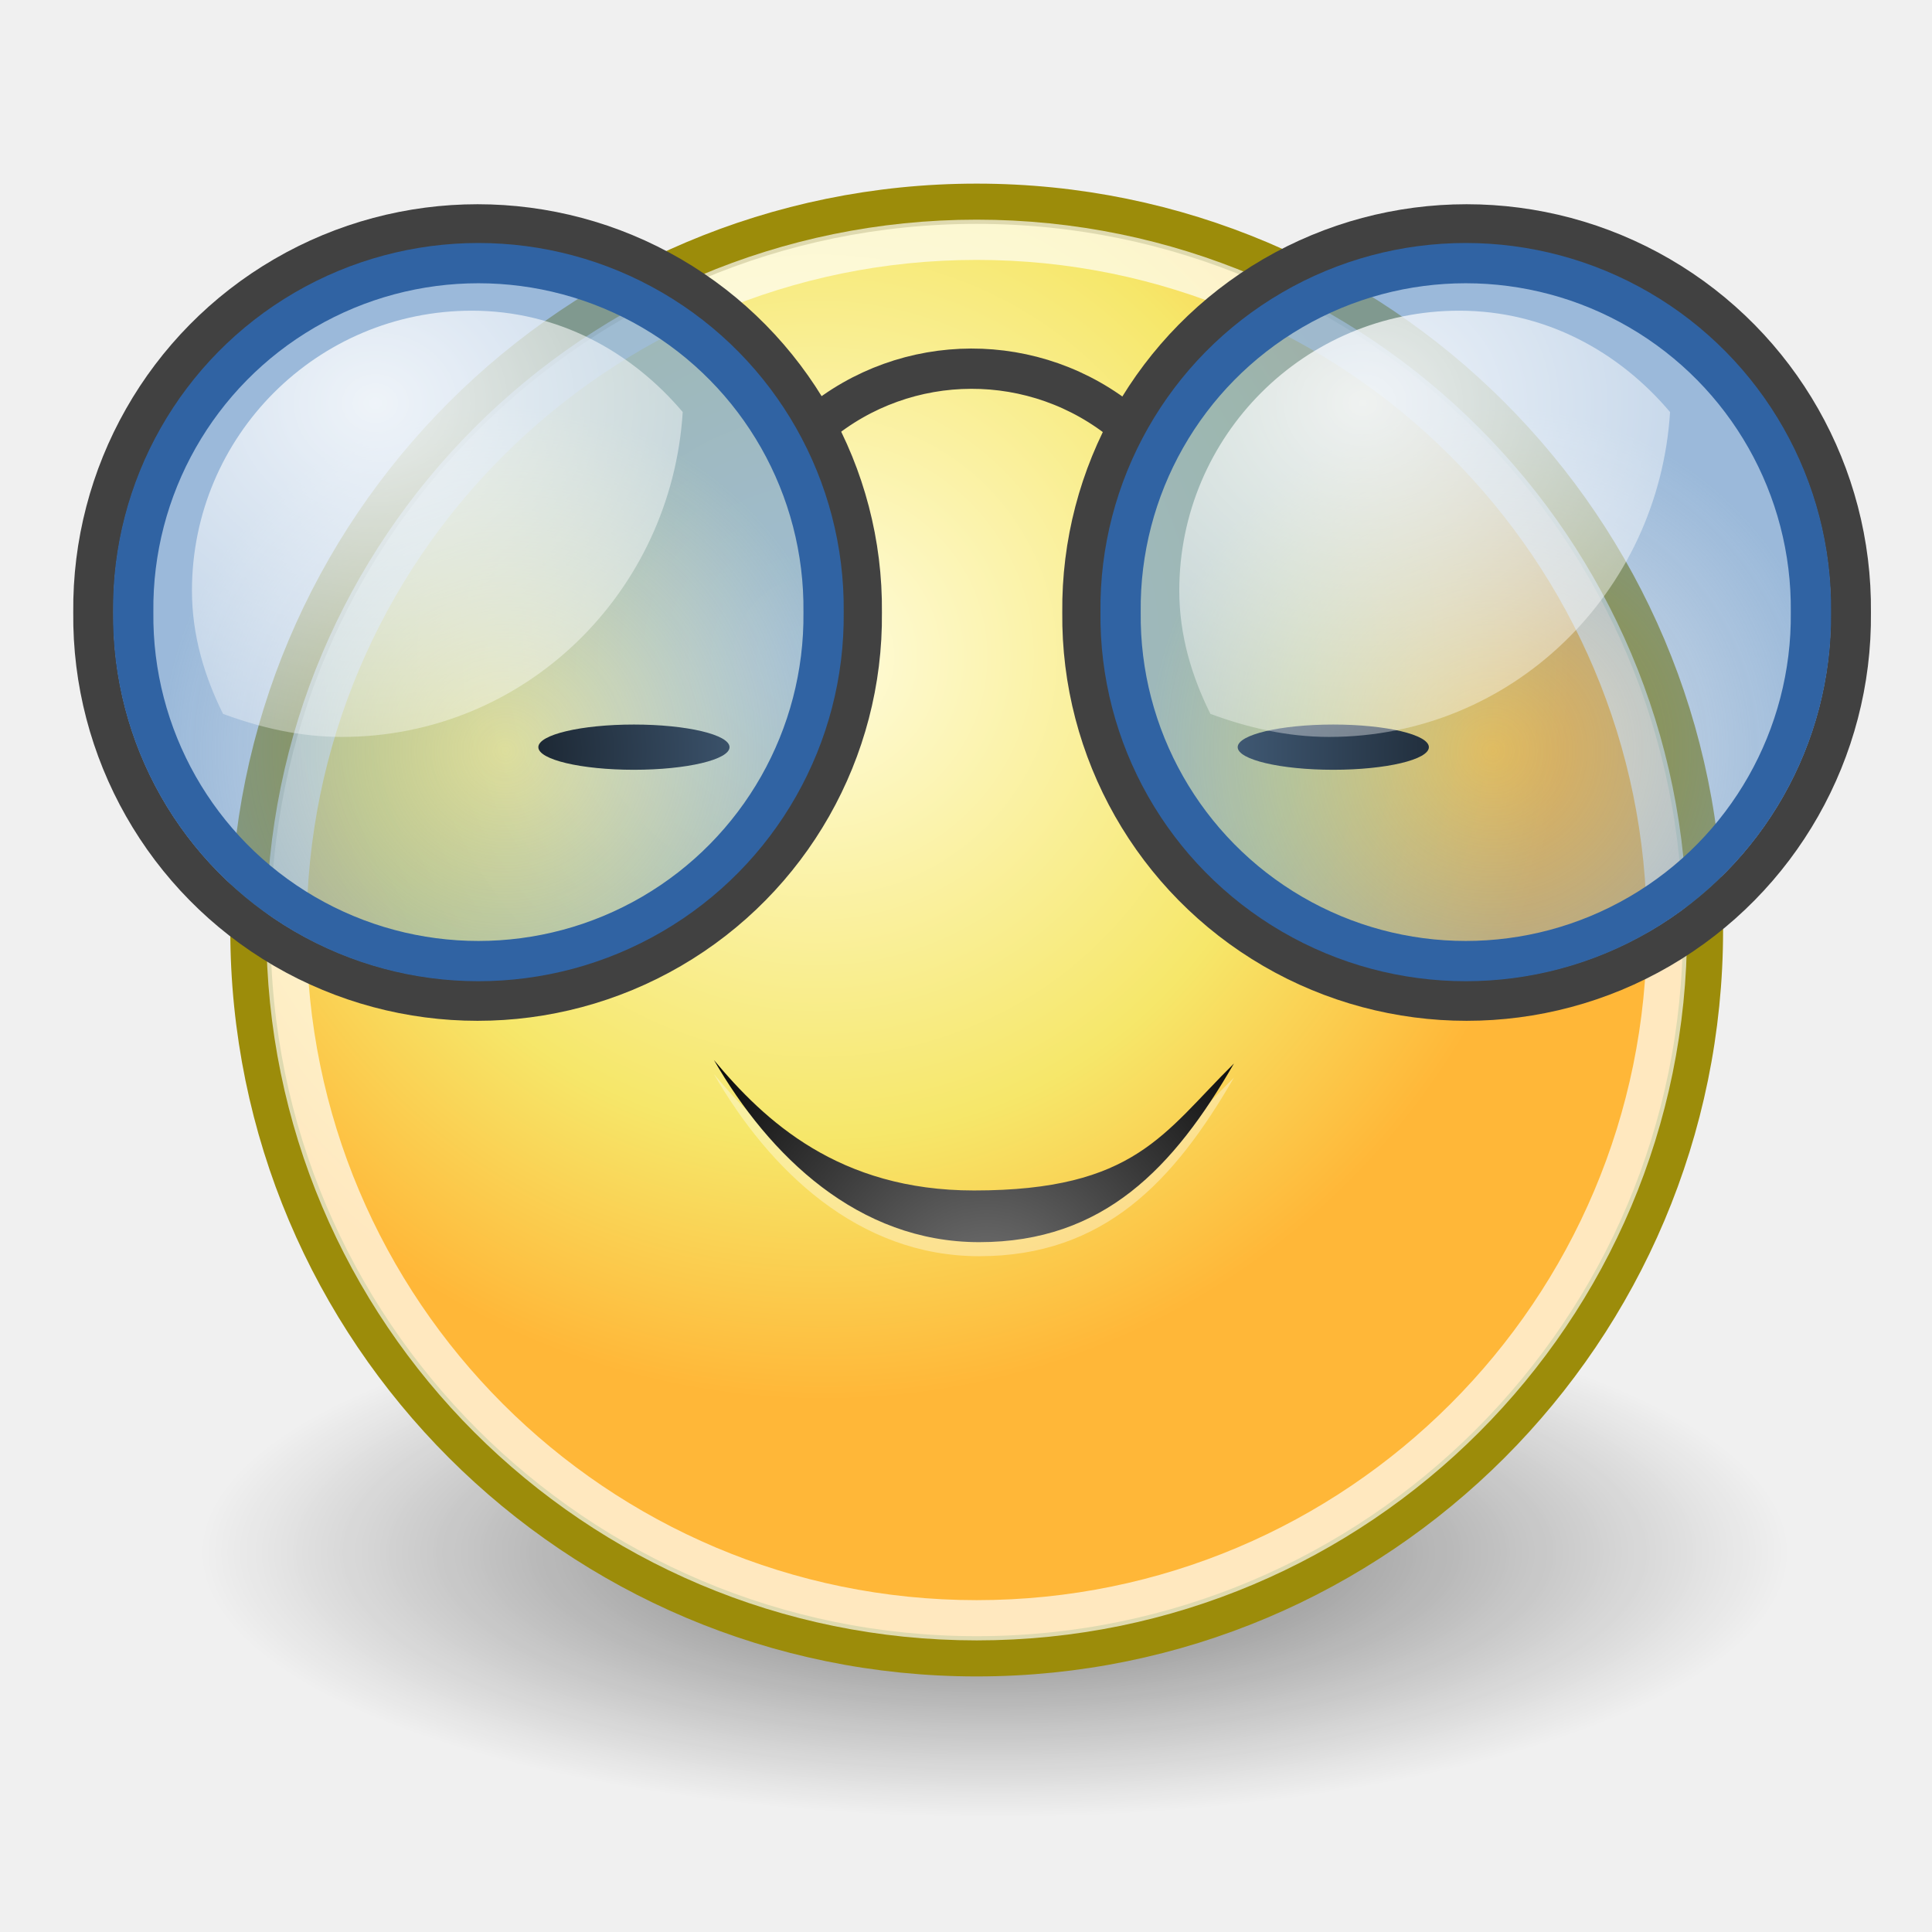
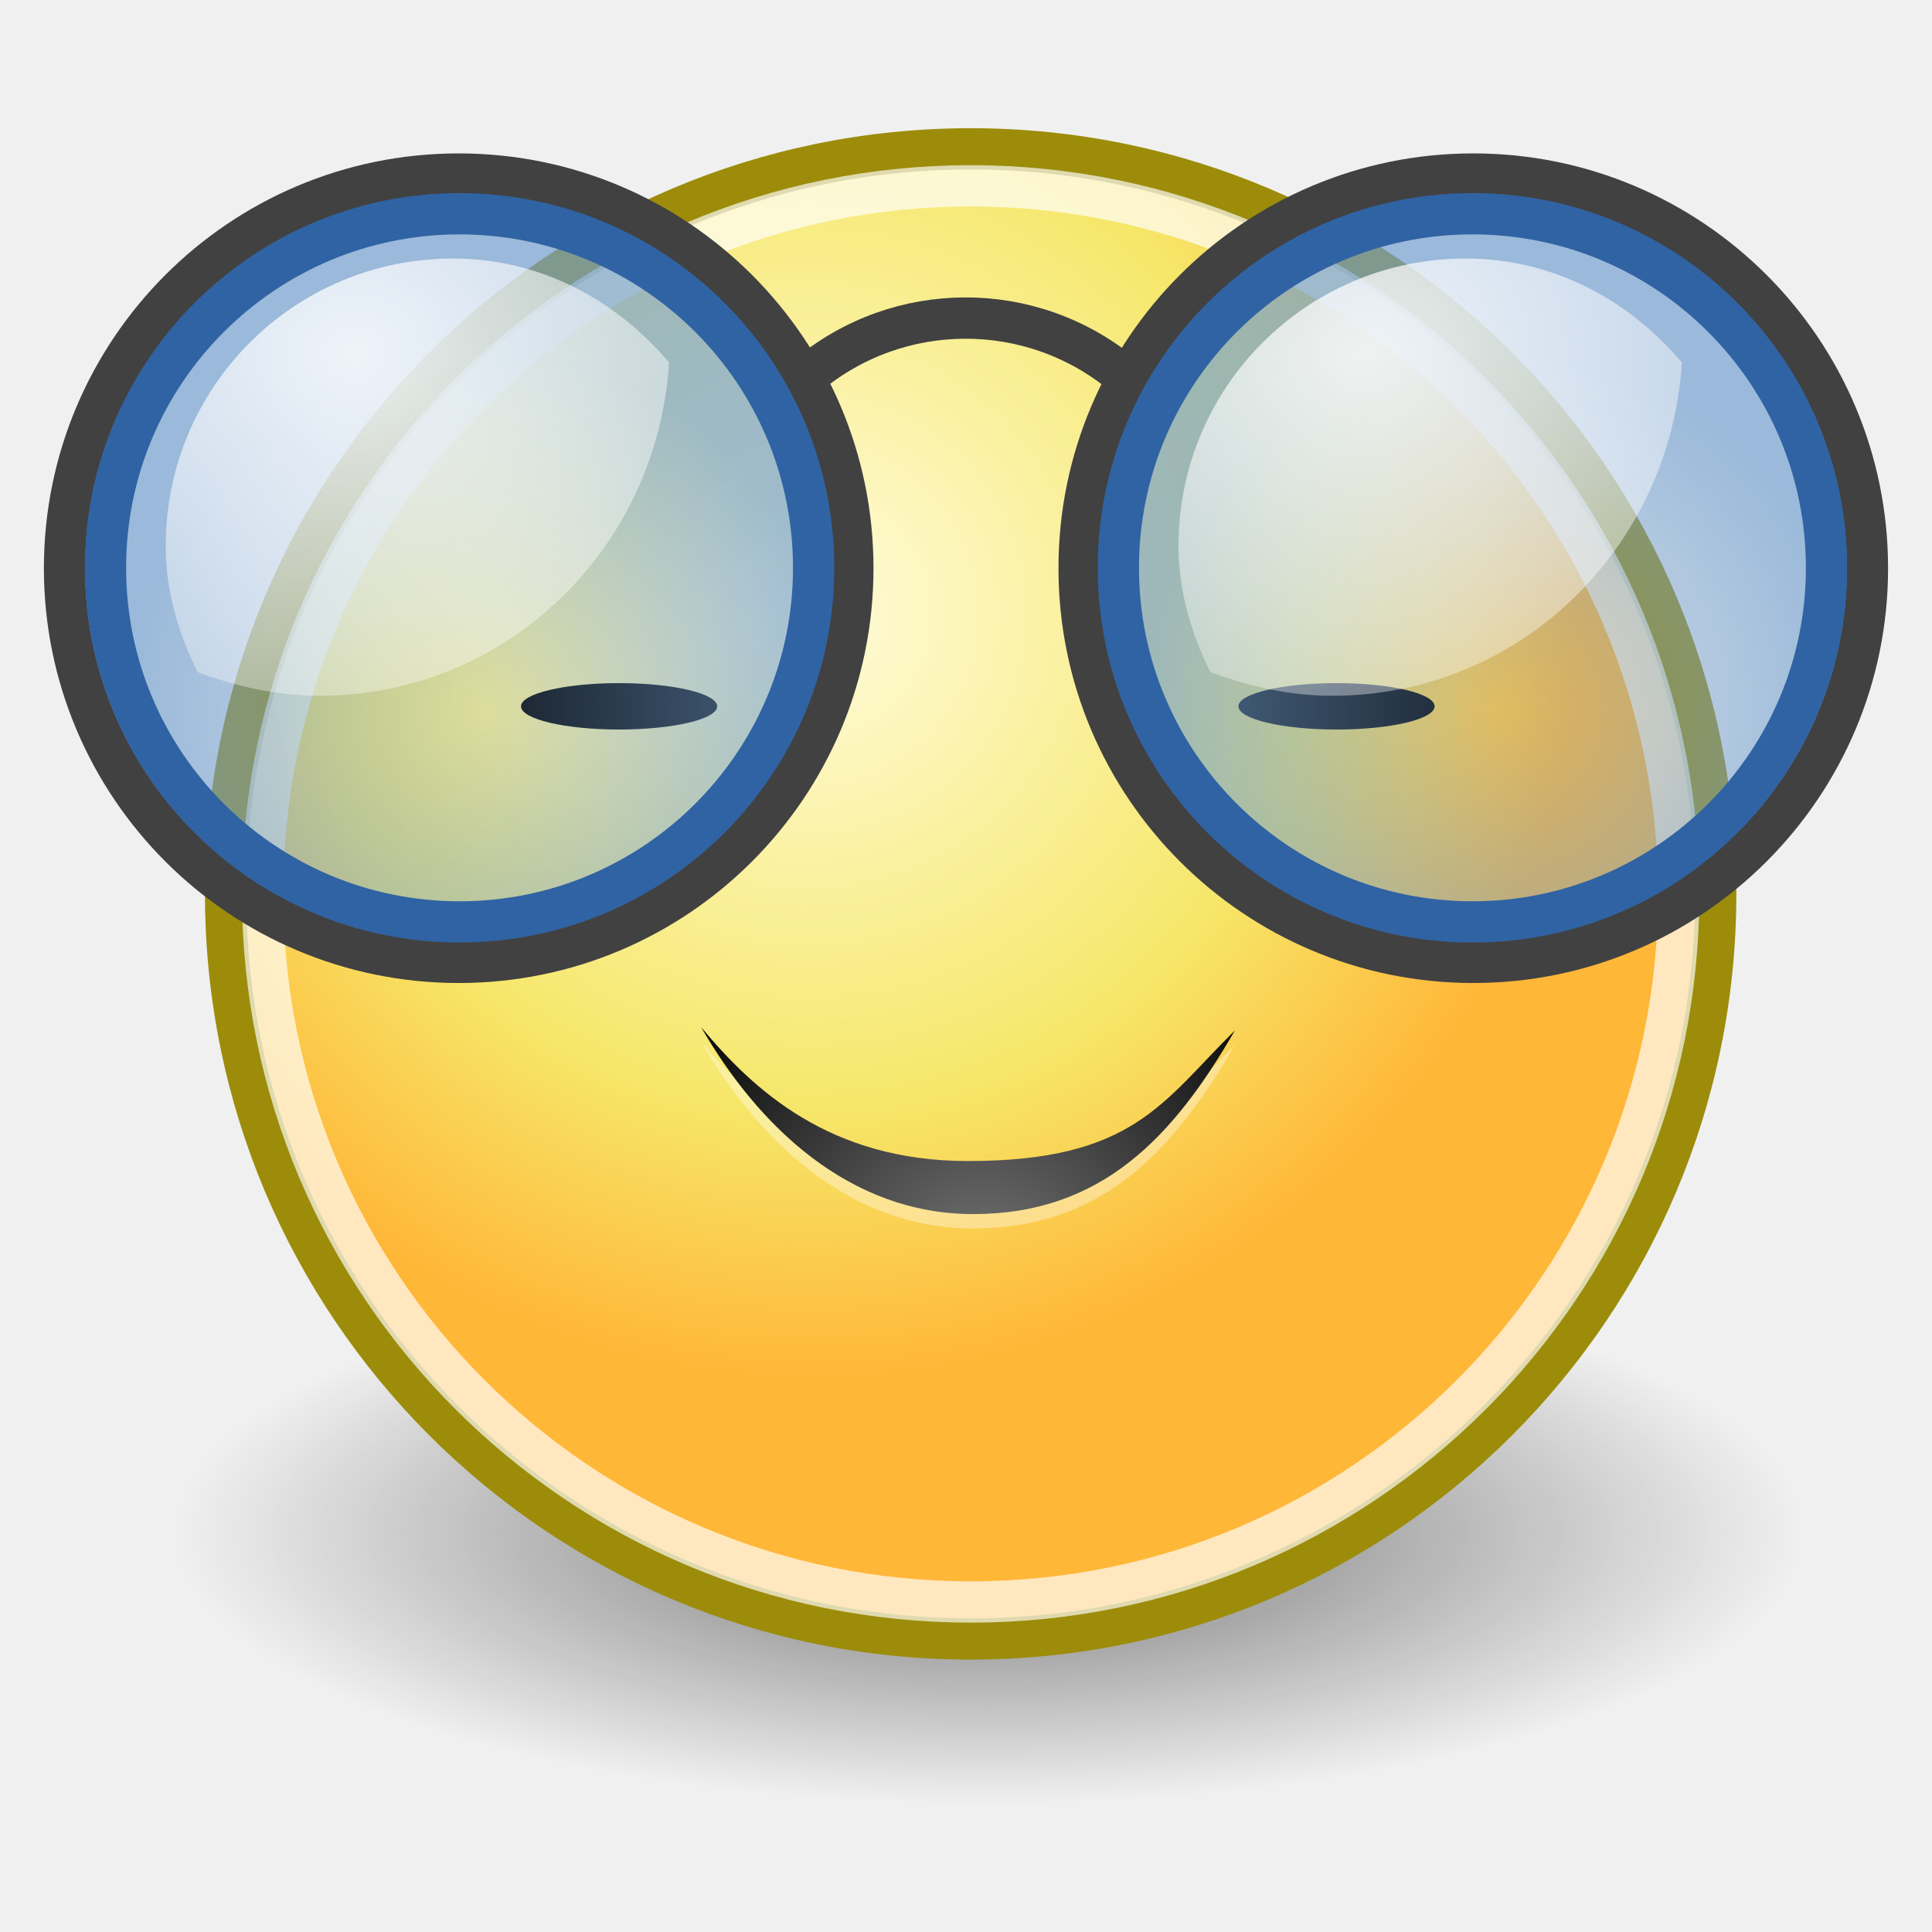
- <svg xmlns="http://www.w3.org/2000/svg" xmlns:xlink="http://www.w3.org/1999/xlink" id="svg4376" height="48px" width="48px">
+ <svg xmlns="http://www.w3.org/2000/svg" xmlns:xlink="http://www.w3.org/1999/xlink" id="svg4376" height="22" width="22" version="1.1">
  <defs id="defs3">
    <linearGradient id="linearGradient4467">
      <stop style="stop-color:#ffffff;stop-opacity:1;" offset="0" id="stop4469" />
      <stop style="stop-color:#ffffff;stop-opacity:0.248;" offset="1" id="stop4471" />
    </linearGradient>
-     <radialGradient xlink:href="#linearGradient4467" id="radialGradient5122" gradientUnits="userSpaceOnUse" gradientTransform="matrix(1.913572,-5.717108e-24,-4.217183e-24,1.662023,4.360788,-11.71828)" cx="15.414" cy="13.078" fx="15.414" fy="13.078" r="6.656" />
+     <radialGradient xlink:href="#linearGradient4467" id="radialGradient5122" gradientUnits="userSpaceOnUse" gradientTransform="matrix(0.8997213,0,0,0.7814483,1.694839,19.80543)" cx="15.414" cy="13.078" fx="15.414" fy="13.078" r="6.656" />
    <linearGradient id="linearGradient4454">
      <stop style="stop-color:#729fcf;stop-opacity:0.208;" offset="0" id="stop4456" />
      <stop style="stop-color:#729fcf;stop-opacity:0.676;" offset="1" id="stop4458" />
    </linearGradient>
-     <radialGradient xlink:href="#linearGradient4454" id="radialGradient4460" cx="18.241" cy="21.818" fx="18.241" fy="21.818" r="8.309" gradientUnits="userSpaceOnUse" />
+     <radialGradient xlink:href="#linearGradient4454" id="radialGradient4460" cx="18.241" cy="21.818" fx="18.241" fy="21.818" r="8.309" gradientUnits="userSpaceOnUse" gradientTransform="matrix(0.485299,0,0,0.485299,8.23046,23.49806)" />
    <linearGradient id="linearGradient3290">
      <stop id="stop3292" offset="0" style="stop-color:#fffcde;stop-opacity:1;" />
      <stop style="stop-color:#f6e76a;stop-opacity:1;" offset="0.645" id="stop3294" />
      <stop id="stop3296" offset="1" style="stop-color:#ffb738;stop-opacity:1;" />
    </linearGradient>
-     <radialGradient r="8.902" fy="15.756" fx="29.158" cy="15.721" cx="29.288" gradientUnits="userSpaceOnUse" id="radialGradient2714" xlink:href="#linearGradient3290" />
+     <radialGradient r="8.902" fy="15.756" fx="29.158" cy="15.721" cx="29.288" gradientUnits="userSpaceOnUse" id="radialGradient2714" xlink:href="#linearGradient3290" gradientTransform="matrix(0.9794496,0,0,0.9794496,-19.41993,17.56081)" />
    <linearGradient id="linearGradient2509">
      <stop style="stop-color:#fffbd5;stop-opacity:1;" offset="0" id="stop2511" />
      <stop style="stop-color:#edd400;stop-opacity:1;" offset="1" id="stop2513" />
    </linearGradient>
-     <radialGradient gradientTransform="matrix(0.617019,0,0,0.617019,9.054796,7.969543)" id="aigrd2" cx="25.053" cy="39.593" r="15.757" fx="25.053" fy="39.593" gradientUnits="userSpaceOnUse">
+     <radialGradient gradientTransform="matrix(0.2901094,0,0,0.2901094,3.901863,29.06223)" id="aigrd2" cx="25.053" cy="39.593" r="15.757" fx="25.053" fy="39.593" gradientUnits="userSpaceOnUse">
      <stop offset="0" style="stop-color:#777777;stop-opacity:1;" id="stop8602" />
      <stop offset="1" style="stop-color:#000000" id="stop8604" />
    </radialGradient>
    <linearGradient id="linearGradient4565">
      <stop id="stop4567" offset="0" style="stop-color:#000000;stop-opacity:1;" />
      <stop id="stop4569" offset="1" style="stop-color:#000000;stop-opacity:0;" />
    </linearGradient>
    <linearGradient id="linearGradient3824">
      <stop id="stop3826" offset="0" style="stop-color:#ffffff;stop-opacity:1;" />
      <stop id="stop3828" offset="1" style="stop-color:#c9c9c9;stop-opacity:1;" />
    </linearGradient>
    <linearGradient id="linearGradient3800">
      <stop id="stop3802" offset="0" style="stop-color:#ffeed6;stop-opacity:1;" />
      <stop style="stop-color:#e49c2f;stop-opacity:1;" offset="0.5" id="stop8664" />
      <stop id="stop3804" offset="1" style="stop-color:#ffc66c;stop-opacity:1;" />
    </linearGradient>
-     <radialGradient gradientUnits="userSpaceOnUse" gradientTransform="matrix(1,0,0,0.333333,0,25.71429)" r="19.714" fy="38.571" fx="24.714" cy="38.571" cx="24.714" id="radialGradient4571" xlink:href="#linearGradient4565" />
-     <radialGradient xlink:href="#linearGradient4454" id="radialGradient5150" gradientUnits="userSpaceOnUse" cx="18.241" cy="21.818" fx="18.241" fy="21.818" r="8.309" />
-     <radialGradient xlink:href="#linearGradient4467" id="radialGradient5152" gradientUnits="userSpaceOnUse" gradientTransform="matrix(1.913572,-5.717108e-24,-4.217183e-24,1.662023,-20.16955,-11.71828)" cx="15.414" cy="13.078" fx="15.414" fy="13.078" r="6.656" />
+     <radialGradient gradientUnits="userSpaceOnUse" gradientTransform="matrix(0.470179,0,0,0.1567262,-0.3555115,37.40543)" r="19.714" fy="38.571" fx="24.714" cy="38.571" cx="24.714" id="radialGradient4571" xlink:href="#linearGradient4565" />
+     <radialGradient xlink:href="#linearGradient4454" id="radialGradient5150" gradientUnits="userSpaceOnUse" cx="18.241" cy="21.818" fx="18.241" fy="21.818" r="8.309" gradientTransform="matrix(0.485299,0,0,0.485299,-3.303185,23.49806)" />
+     <radialGradient xlink:href="#linearGradient4467" id="radialGradient5152" gradientUnits="userSpaceOnUse" gradientTransform="matrix(0.8997213,0,0,0.7814483,-9.83881,19.80543)" cx="15.414" cy="13.078" fx="15.414" fy="13.078" r="6.656" />
  </defs>
-   <g id="layer1">
-     <path d="M 44.429 38.571 A 19.714 6.571 0 1 1  5,38.571 A 19.714 6.571 0 1 1  44.429 38.571 z" id="path4563" style="opacity:0.532;color:#000000;fill:url(#radialGradient4571);fill-opacity:1.0;fill-rule:evenodd;stroke:none;stroke-width:0.405;stroke-linecap:round;stroke-linejoin:round;marker:none;marker-start:none;marker-mid:none;marker-end:none;stroke-miterlimit:4;stroke-dasharray:none;stroke-dashoffset:0;stroke-opacity:1;visibility:visible;display:inline;overflow:visible" />
-     <path transform="matrix(2.083142,0,0,2.083142,-40.54715,-16.49224)" d="M 39.775 19.009 A 8.662 8.662 0 1 1  22.451,19.009 A 8.662 8.662 0 1 1  39.775 19.009 z" id="path4320" style="overflow:visible;display:inline;visibility:visible;stroke-opacity:1;stroke-dashoffset:0;stroke-dasharray:none;stroke-miterlimit:4;marker-end:none;marker-mid:none;marker-start:none;marker:none;stroke-linejoin:round;stroke-linecap:round;stroke-width:0.48;stroke:#9c8c0a;fill-rule:evenodd;fill-opacity:1;fill:url(#radialGradient2714);color:#000000;opacity:1" />
-     <g id="g5201">
-       <path transform="translate(-2.875,-0.625)" d="M 38.375 19.188 A 2.375 0.562 0 1 1  33.625,19.188 A 2.375 0.562 0 1 1  38.375 19.188 z" id="path5197" style="opacity:1;color:#000000;fill:#000000;fill-opacity:1;fill-rule:evenodd;stroke:none;stroke-width:1;stroke-linecap:round;stroke-linejoin:round;marker:none;marker-start:none;marker-mid:none;marker-end:none;stroke-miterlimit:4;stroke-dasharray:none;stroke-dashoffset:0;stroke-opacity:1;visibility:visible;display:inline;overflow:visible" />
-       <path style="opacity:1;color:#000000;fill:#000000;fill-opacity:1;fill-rule:evenodd;stroke:none;stroke-width:1;stroke-linecap:round;stroke-linejoin:round;marker:none;marker-start:none;marker-mid:none;marker-end:none;stroke-miterlimit:4;stroke-dasharray:none;stroke-dashoffset:0;stroke-opacity:1;visibility:visible;display:inline;overflow:visible" id="path5199" d="M 38.375 19.188 A 2.375 0.562 0 1 1  33.625,19.188 A 2.375 0.562 0 1 1  38.375 19.188 z" transform="translate(-20.25,-0.625)" />
+   <g id="layer1" transform="translate(0,-26)">
+     <ellipse id="path4563" style="color:#000000;display:inline;overflow:visible;visibility:visible;opacity:0.532;fill:url(#radialGradient4571);fill-opacity:1;fill-rule:evenodd;stroke:none;stroke-width:0.19;stroke-linecap:round;stroke-linejoin:round;stroke-miterlimit:4;stroke-dasharray:none;stroke-dashoffset:0;stroke-opacity:1;marker:none;marker-start:none;marker-mid:none;marker-end:none" cx="11.265" cy="43.451" rx="9.269" ry="3.09" />
+     <circle id="path4320" style="color:#000000;display:inline;overflow:visible;visibility:visible;opacity:1;fill:url(#radialGradient2714);fill-opacity:1;fill-rule:evenodd;stroke:#9c8c0a;stroke-width:0.47;stroke-linecap:round;stroke-linejoin:round;stroke-miterlimit:4;stroke-dasharray:none;stroke-dashoffset:0;stroke-opacity:1;marker:none;marker-start:none;marker-mid:none;marker-end:none" cx="11.053" cy="36.179" r="8.484" />
+     <g id="g5201" transform="matrix(0.470179,0,0,0.470179,-0.3555115,25.31512)">
+       <ellipse transform="translate(-2.875,-0.625)" id="path5197" style="color:#000000;display:inline;overflow:visible;visibility:visible;opacity:1;fill:#000000;fill-opacity:1;fill-rule:evenodd;stroke:none;stroke-width:1;stroke-linecap:round;stroke-linejoin:round;stroke-miterlimit:4;stroke-dasharray:none;stroke-dashoffset:0;stroke-opacity:1;marker:none;marker-start:none;marker-mid:none;marker-end:none" cx="36" cy="19.188" rx="2.375" ry="0.562" />
+       <ellipse style="color:#000000;display:inline;overflow:visible;visibility:visible;opacity:1;fill:#000000;fill-opacity:1;fill-rule:evenodd;stroke:none;stroke-width:1;stroke-linecap:round;stroke-linejoin:round;stroke-miterlimit:4;stroke-dasharray:none;stroke-dashoffset:0;stroke-opacity:1;marker:none;marker-start:none;marker-mid:none;marker-end:none" id="path5199" transform="translate(-20.25,-0.625)" cx="36" cy="19.188" rx="2.375" ry="0.562" />
    </g>
-     <path transform="matrix(1.979782,0,0,1.979782,-37.33128,-14.52746)" style="opacity:0.677;color:#000000;fill:none;fill-opacity:1;fill-rule:evenodd;stroke:#ffffff;stroke-width:0.505;stroke-linecap:round;stroke-linejoin:round;marker:none;marker-start:none;marker-mid:none;marker-end:none;stroke-miterlimit:4;stroke-dasharray:none;stroke-dashoffset:0;stroke-opacity:1;visibility:visible;display:inline;overflow:visible" id="path4322" d="M 39.775 19.009 A 8.662 8.662 0 1 1  22.451,19.009 A 8.662 8.662 0 1 1  39.775 19.009 z" />
-     <path id="path2659" d="M 30.657,26.772 C 29.168,29.351 27.427,31.21 24.328,31.21 C 21.317,31.21 19.113,29.068 17.737,26.685 C 18.996,28.194 20.839,29.926 24.197,29.926 C 28.211,29.926 28.912,28.491 30.657,26.772 z " style="opacity:0.36;color:#000000;fill:#ffffff;fill-opacity:1;fill-rule:nonzero;stroke:none;stroke-width:1;stroke-linecap:butt;stroke-linejoin:miter;marker:none;marker-start:none;marker-mid:none;marker-end:none;stroke-miterlimit:4;stroke-dasharray:none;stroke-dashoffset:0;stroke-opacity:1;visibility:visible;display:inline;overflow:visible" />
-     <path style="fill:url(#aigrd2);fill-rule:nonzero;stroke:none;stroke-miterlimit:4" d="M 30.657,26.423 C 29.168,29.002 27.427,30.861 24.328,30.861 C 21.317,30.861 19.113,28.719 17.737,26.336 C 18.996,27.845 20.839,29.577 24.197,29.577 C 28.211,29.577 28.912,28.142 30.657,26.423 z " id="path8606" />
-     <g id="g1506" transform="translate(0.375,2.75)" style="stroke:#414141;stroke-opacity:1">
-       <path d="M 21.036 12.468 A 9.546 9.546 0 1 1  1.945,12.468 A 9.546 9.546 0 1 1  21.036 12.468 z" id="path1500" style="opacity:1;color:#000000;fill:none;fill-opacity:1;fill-rule:evenodd;stroke:#414141;stroke-width:1;stroke-linecap:round;stroke-linejoin:round;marker:none;marker-start:none;marker-mid:none;marker-end:none;stroke-miterlimit:4;stroke-dasharray:none;stroke-dashoffset:0;stroke-opacity:1;visibility:visible;display:inline;overflow:visible" />
-       <path transform="translate(24.57196,0)" style="opacity:1;color:#000000;fill:none;fill-opacity:1;fill-rule:evenodd;stroke:#414141;stroke-width:1;stroke-linecap:round;stroke-linejoin:round;marker:none;marker-start:none;marker-mid:none;marker-end:none;stroke-miterlimit:4;stroke-dasharray:none;stroke-dashoffset:0;stroke-opacity:1;visibility:visible;display:inline;overflow:visible" id="path1502" d="M 21.036 12.468 A 9.546 9.546 0 1 1  1.945,12.468 A 9.546 9.546 0 1 1  21.036 12.468 z" />
-       <path d="M 21.036,12.468 A 9.546,9.546 0 0 1 13.215,21.857" id="path1504" style="opacity:1;color:#000000;fill:none;fill-opacity:1;fill-rule:evenodd;stroke:#414141;stroke-width:1.599;stroke-linecap:round;stroke-linejoin:round;marker:none;marker-start:none;marker-mid:none;marker-end:none;stroke-miterlimit:4;stroke-dasharray:none;stroke-dashoffset:0;stroke-opacity:1;visibility:visible;display:inline;overflow:visible" transform="matrix(-0.40175,-0.479532,0.479532,-0.40175,22.40521,22.90045)" />
+     <circle style="color:#000000;display:inline;overflow:visible;visibility:visible;opacity:0.677;fill:none;fill-opacity:1;fill-rule:evenodd;stroke:#ffffff;stroke-width:0.47;stroke-linecap:round;stroke-linejoin:round;stroke-miterlimit:4;stroke-dasharray:none;stroke-dashoffset:0;stroke-opacity:1;marker:none;marker-start:none;marker-mid:none;marker-end:none" id="path4322" cx="11.053" cy="36.179" r="8.063" />
+     <path id="path2659" d="m 14.059,37.903 c -0.7,1.213 -1.519,2.086 -2.976,2.086 -1.416,0 -2.452,-1.007 -3.099,-2.128 0.592,0.709 1.458,1.524 3.037,1.524 1.887,0 2.217,-0.675 3.037,-1.483 z" style="color:#000000;display:inline;overflow:visible;visibility:visible;opacity:0.36;fill:#ffffff;fill-opacity:1;fill-rule:nonzero;stroke:none;stroke-width:0.47;stroke-linecap:butt;stroke-linejoin:miter;stroke-miterlimit:4;stroke-dasharray:none;stroke-dashoffset:0;stroke-opacity:1;marker:none;marker-start:none;marker-mid:none;marker-end:none" />
+     <path style="fill:url(#aigrd2);fill-rule:nonzero;stroke:none;stroke-width:0.47;stroke-miterlimit:4" d="m 14.059,37.739 c -0.7,1.213 -1.519,2.086 -2.976,2.086 -1.416,0 -2.452,-1.007 -3.099,-2.128 0.592,0.709 1.458,1.524 3.037,1.524 1.887,0 2.217,-0.675 3.037,-1.483 z" id="path8606" />
+     <g id="g1506" transform="matrix(0.470179,0,0,0.470179,-0.1791944,26.60811)" style="stroke:#414141;stroke-opacity:1">
+       <circle id="path1500" style="color:#000000;display:inline;overflow:visible;visibility:visible;opacity:1;fill:none;fill-opacity:1;fill-rule:evenodd;stroke:#414141;stroke-width:1;stroke-linecap:round;stroke-linejoin:round;stroke-miterlimit:4;stroke-dasharray:none;stroke-dashoffset:0;stroke-opacity:1;marker:none;marker-start:none;marker-mid:none;marker-end:none" cx="11.49" cy="12.468" r="9.546" />
+       <circle transform="translate(24.57196)" style="color:#000000;display:inline;overflow:visible;visibility:visible;opacity:1;fill:none;fill-opacity:1;fill-rule:evenodd;stroke:#414141;stroke-width:1;stroke-linecap:round;stroke-linejoin:round;stroke-miterlimit:4;stroke-dasharray:none;stroke-dashoffset:0;stroke-opacity:1;marker:none;marker-start:none;marker-mid:none;marker-end:none" id="path1502" cx="11.49" cy="12.468" r="9.546" />
+       <path d="m 21.036,12.468 a 9.546,9.546 0 0 1 -7.821,9.389" id="path1504" style="color:#000000;display:inline;overflow:visible;visibility:visible;opacity:1;fill:none;fill-opacity:1;fill-rule:evenodd;stroke:#414141;stroke-width:1.599;stroke-linecap:round;stroke-linejoin:round;stroke-miterlimit:4;stroke-dasharray:none;stroke-dashoffset:0;stroke-opacity:1;marker:none;marker-start:none;marker-mid:none;marker-end:none" transform="matrix(-0.40175,-0.479532,0.479532,-0.40175,22.40521,22.90045)" />
    </g>
-     <path transform="matrix(1.032158,0,0,1.032158,18.26107,-3.8646)" d="M 25.898 18.478 A 8.309 8.309 0 1 1  9.281,18.478 A 8.309 8.309 0 1 1  25.898 18.478 z" id="path4452" style="color:#000000;fill:url(#radialGradient4460);fill-opacity:1;fill-rule:evenodd;stroke:#3063a3;stroke-width:0.969;stroke-linecap:round;stroke-linejoin:miter;marker:none;marker-start:none;marker-mid:none;marker-end:none;stroke-miterlimit:10;stroke-dashoffset:0;stroke-opacity:1;visibility:visible" />
-     <path id="path4462" d="M 36.254,7.719 C 32.411,7.719 29.299,10.831 29.299,14.674 C 29.299,15.784 29.609,16.805 30.072,17.736 C 30.996,18.077 31.978,18.309 33.02,18.309 C 37.574,18.309 41.211,14.721 41.492,10.237 C 40.215,8.728 38.385,7.719 36.254,7.719 z " style="opacity:0.834;color:#000000;fill:url(#radialGradient5122);fill-opacity:1;fill-rule:evenodd;stroke:none;stroke-width:1;stroke-linecap:round;stroke-linejoin:miter;marker:none;marker-start:none;marker-mid:none;marker-end:none;stroke-miterlimit:10;stroke-dasharray:none;stroke-dashoffset:0;stroke-opacity:1;visibility:visible;display:inline;overflow:visible" />
-     <path style="color:#000000;fill:url(#radialGradient5150);fill-opacity:1;fill-rule:evenodd;stroke:#3063a3;stroke-width:0.969;stroke-linecap:round;stroke-linejoin:miter;marker:none;marker-start:none;marker-mid:none;marker-end:none;stroke-miterlimit:10;stroke-dashoffset:0;stroke-opacity:1;visibility:visible" id="path5146" d="M 25.898 18.478 A 8.309 8.309 0 1 1  9.281,18.478 A 8.309 8.309 0 1 1  25.898 18.478 z" transform="matrix(1.032158,0,0,1.032158,-6.269258,-3.8646)" />
-     <path style="opacity:0.834;color:#000000;fill:url(#radialGradient5152);fill-opacity:1;fill-rule:evenodd;stroke:none;stroke-width:1;stroke-linecap:round;stroke-linejoin:miter;marker:none;marker-start:none;marker-mid:none;marker-end:none;stroke-miterlimit:10;stroke-dasharray:none;stroke-dashoffset:0;stroke-opacity:1;visibility:visible;display:inline;overflow:visible" d="M 11.724,7.719 C 7.881,7.719 4.769,10.831 4.769,14.674 C 4.769,15.784 5.079,16.805 5.541,17.736 C 6.466,18.077 7.447,18.309 8.489,18.309 C 13.044,18.309 16.681,14.721 16.962,10.237 C 15.684,8.728 13.855,7.719 11.724,7.719 z " id="path5148" />
+     <circle id="path4452" style="color:#000000;visibility:visible;fill:url(#radialGradient4460);fill-opacity:1;fill-rule:evenodd;stroke:#3063a3;stroke-width:0.47;stroke-linecap:round;stroke-linejoin:miter;stroke-miterlimit:10;stroke-dashoffset:0;stroke-opacity:1;marker:none;marker-start:none;marker-mid:none;marker-end:none" cx="16.767" cy="32.466" r="4.032" />
+     <path id="path4462" d="m 16.69,28.944 c -1.807,0 -3.27,1.463 -3.27,3.27 0,0.522 0.146,1.002 0.363,1.44 0.435,0.16 0.896,0.269 1.386,0.269 2.141,0 3.851,-1.687 3.983,-3.795 -0.601,-0.71 -1.461,-1.184 -2.463,-1.184 z" style="color:#000000;display:inline;overflow:visible;visibility:visible;opacity:0.834;fill:url(#radialGradient5122);fill-opacity:1;fill-rule:evenodd;stroke:none;stroke-width:0.47;stroke-linecap:round;stroke-linejoin:miter;stroke-miterlimit:10;stroke-dasharray:none;stroke-dashoffset:0;stroke-opacity:1;marker:none;marker-start:none;marker-mid:none;marker-end:none" />
+     <circle style="color:#000000;visibility:visible;fill:url(#radialGradient5150);fill-opacity:1;fill-rule:evenodd;stroke:#3063a3;stroke-width:0.47;stroke-linecap:round;stroke-linejoin:miter;stroke-miterlimit:10;stroke-dashoffset:0;stroke-opacity:1;marker:none;marker-start:none;marker-mid:none;marker-end:none" id="path5146" cx="5.233" cy="32.466" r="4.032" />
+     <path style="color:#000000;display:inline;overflow:visible;visibility:visible;opacity:0.834;fill:url(#radialGradient5152);fill-opacity:1;fill-rule:evenodd;stroke:none;stroke-width:0.47;stroke-linecap:round;stroke-linejoin:miter;stroke-miterlimit:10;stroke-dasharray:none;stroke-dashoffset:0;stroke-opacity:1;marker:none;marker-start:none;marker-mid:none;marker-end:none" d="m 5.157,28.944 c -1.807,0 -3.27,1.463 -3.27,3.27 0,0.522 0.146,1.002 0.363,1.44 0.435,0.16 0.896,0.269 1.386,0.269 2.141,0 3.851,-1.687 3.983,-3.795 C 7.019,29.419 6.159,28.944 5.157,28.944 Z" id="path5148" />
  </g>
</svg>
